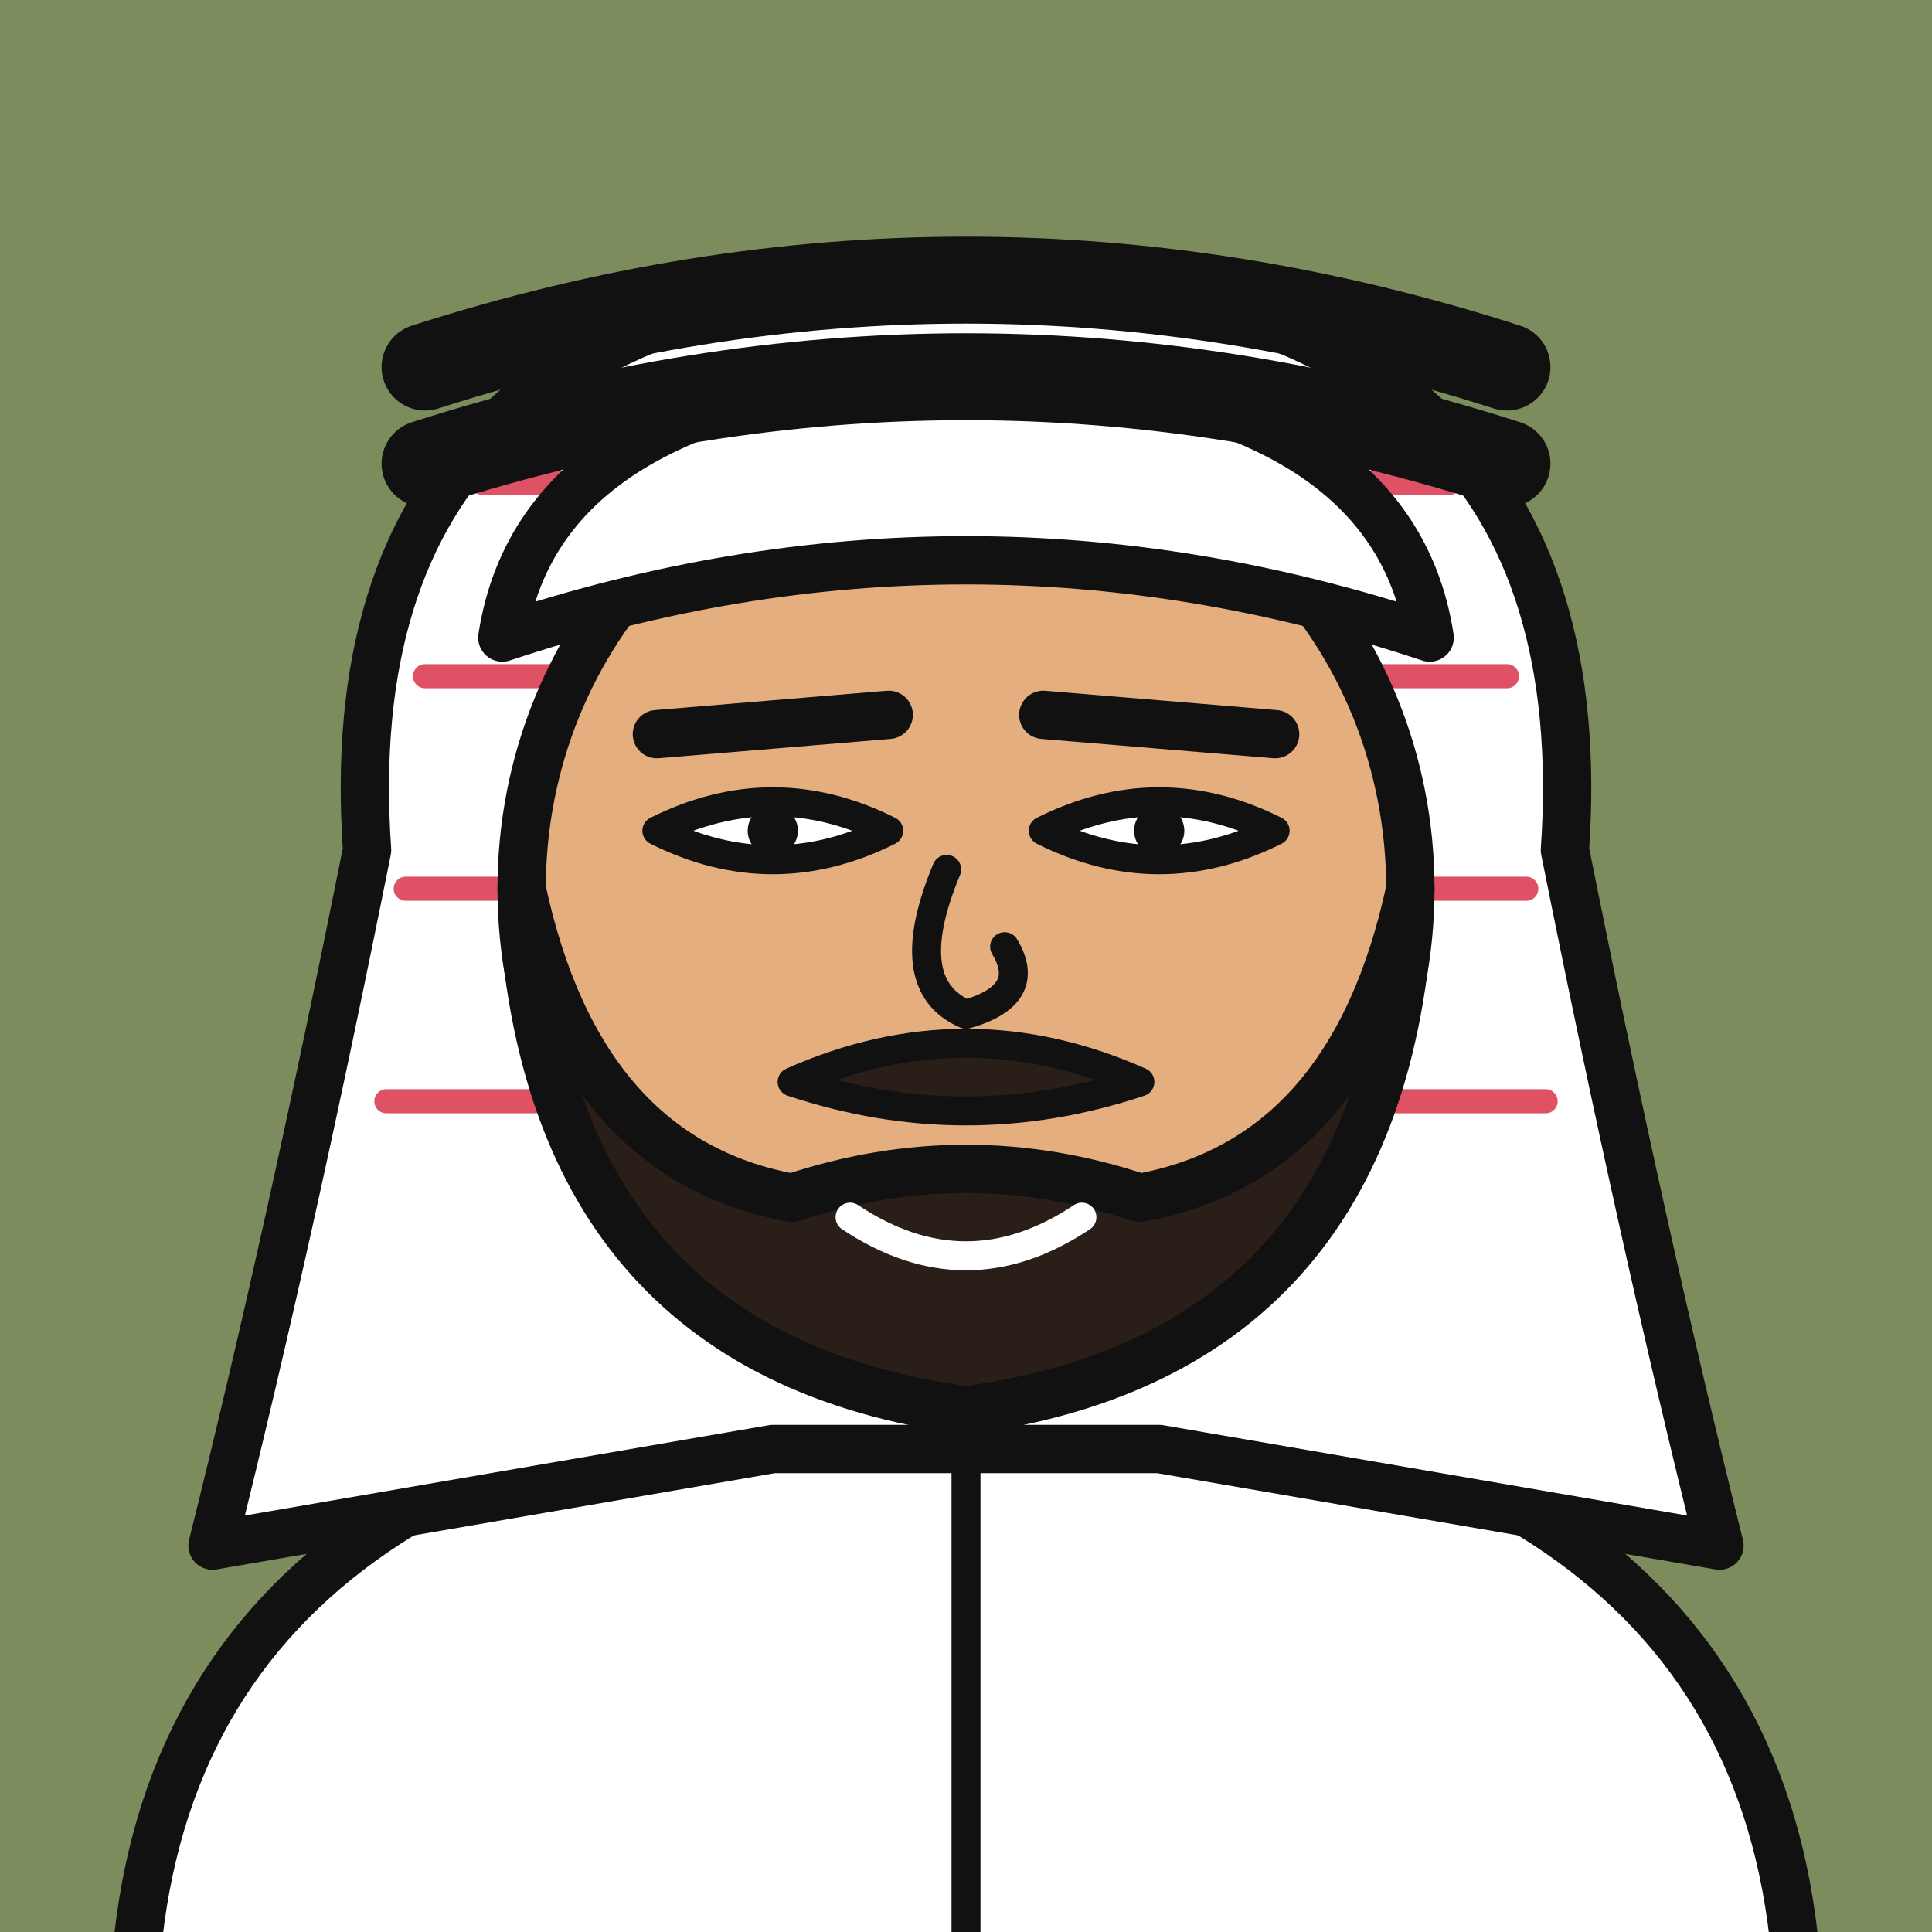
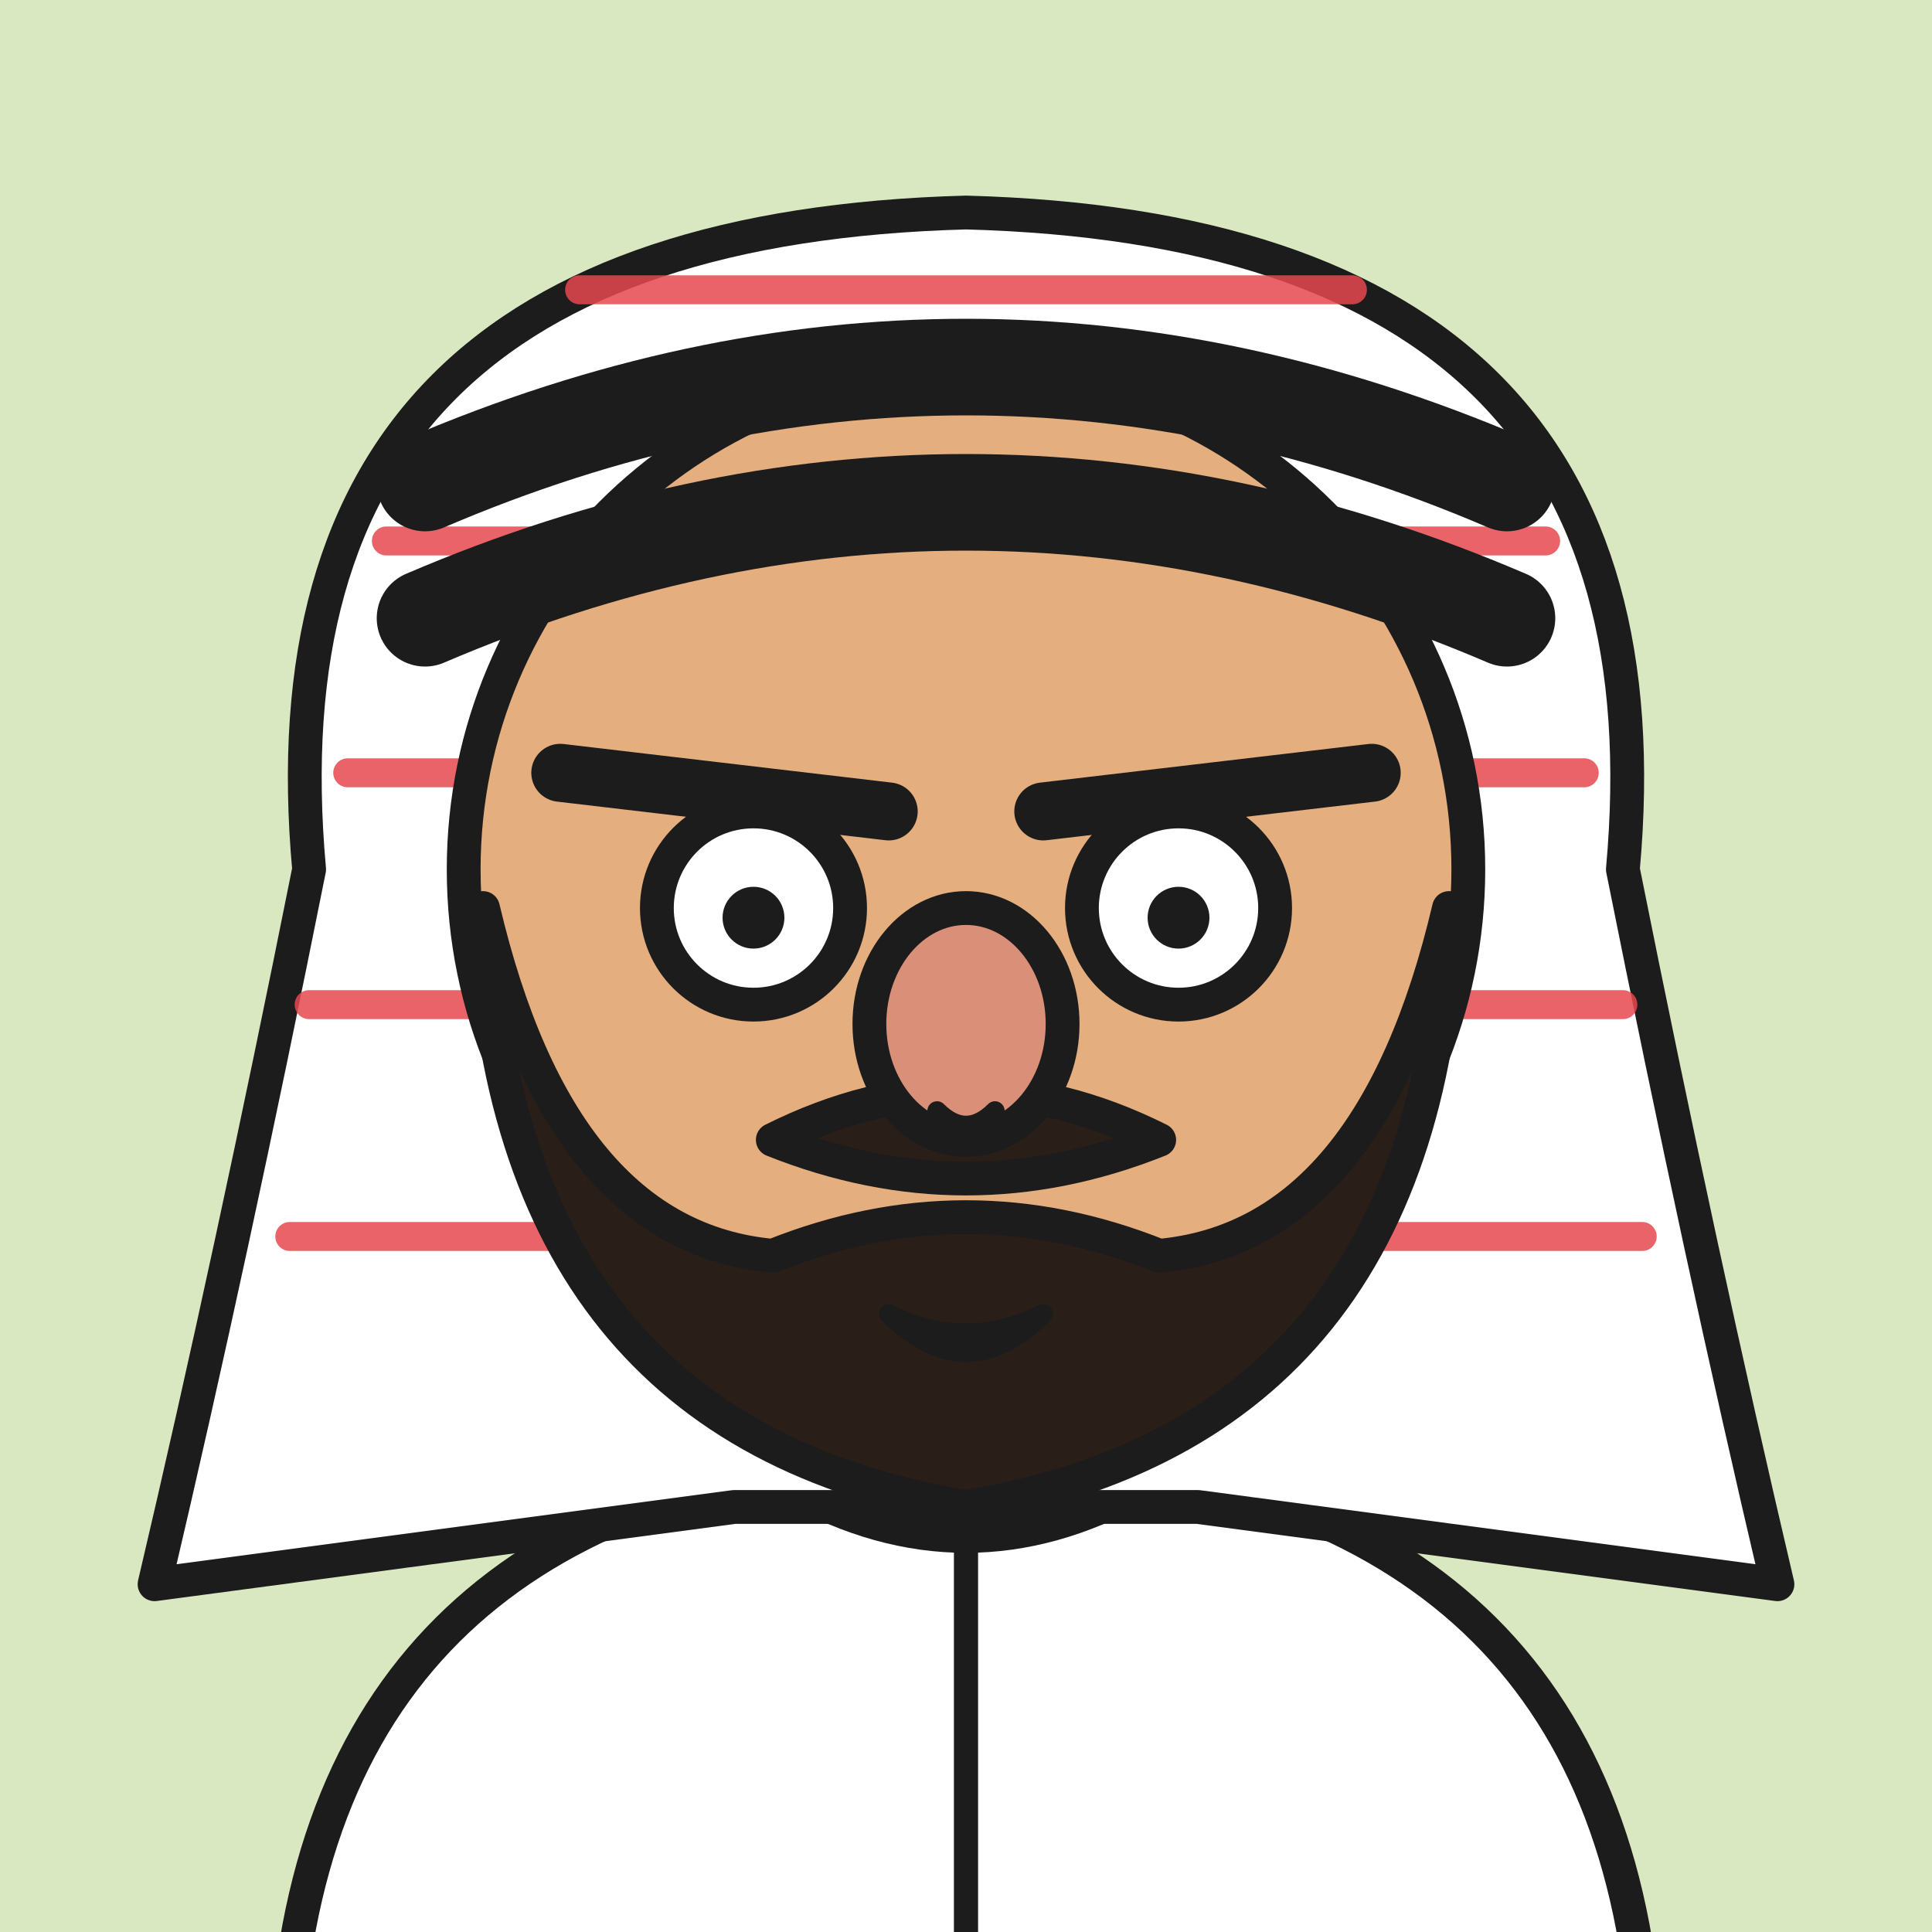
<svg xmlns="http://www.w3.org/2000/svg" viewBox="0 0 200 200" role="img" aria-label="Caricature of Mohammed bin Salman">
-   <rect width="200" height="200" fill="#7C8C5C" />
-   <g stroke="#111111" stroke-width="5" stroke-linejoin="round" stroke-linecap="round">
-     <path d="M14 204 Q18 146 100 142 Q182 146 186 204 Z" fill="#FFFFFF" />
-     <path d="M100 150 L100 204" fill="none" stroke-width="3" />
-     <path d="M86 118 L114 118 L116 142 Q100 154 84 142 Z" fill="#E5AE7E" />
-     <path d="M38 88 Q34 30 100 28 Q166 30 162 88 Q170 128 178 160 L120 150 L80 150 L22 160 Q30 128 38 88 Z" fill="#FFFFFF" />
-     <path d="M44 70 L156 70 M42 92 L158 92 M40 114 L160 114 M50 50 L150 50" fill="none" stroke="#D7263D" stroke-width="2.5" opacity="0.8" />
-     <ellipse cx="100" cy="92" rx="46" ry="48" fill="#E5AE7E" />
-     <path d="M54 92 Q56 140 100 146 Q144 140 146 92 Q140 120 118 124 Q100 118 82 124 Q60 120 54 92 Z" fill="#2A1E18" />
-     <path d="M82 112 Q100 104 118 112 Q100 118 82 112 Z" fill="#2A1E18" stroke-width="3" />
-     <path d="M52 66 Q56 40 100 38 Q144 40 148 66 Q124 58 100 58 Q76 58 52 66 Z" fill="#FFFFFF" />
-     <path d="M44 38 Q100 20 156 38" fill="none" stroke-width="9" />
-     <path d="M44 48 Q100 30 156 48" fill="none" stroke-width="9" />
-     <path d="M68 76 L92 74" stroke-width="5" />
-     <path d="M108 74 L132 76" stroke-width="5" />
-     <path d="M68 86 Q80 80 92 86 Q80 92 68 86 Z" fill="#FFFFFF" stroke-width="3" />
-     <path d="M108 86 Q120 80 132 86 Q120 92 108 86 Z" fill="#FFFFFF" stroke-width="3" />
-     <circle cx="80" cy="86" r="2.6" fill="#111111" stroke="none" />
-     <circle cx="120" cy="86" r="2.6" fill="#111111" stroke="none" />
-     <path d="M98 90 Q93 102 100 105 Q107 103 104 98" fill="none" stroke-width="3" />
-     <path d="M88 126 Q100 134 112 126" fill="none" stroke="#FFFFFF" stroke-width="3" />
+   <rect width="200" height="200" fill="#D9E8C0" stroke="none" />
+   <g stroke="#1c1c1c" stroke-width="3.5" stroke-linejoin="round" stroke-linecap="round">
+     <path d="M30 206 Q36 152 100 150 Q164 152 170 206 Z" fill="#FFFFFF" />
+     <path d="M100 158 L100 206" fill="none" stroke-width="2.5" />
+     <path d="M84 128 L116 128 L118 154 Q100 164 82 154 Z" fill="#E5AE7E" />
+     <path d="M32 90 Q26 24 100 22 Q174 24 168 90 Q176 130 184 164 L124 156 L76 156 L16 164 Q24 130 32 90 Z" fill="#FFFFFF" />
+     <path d="M40 56 L160 56 M36 80 L164 80 M32 104 L168 104 M30 128 L170 128 M60 30 L140 30" fill="none" stroke="#E5484D" stroke-width="3" opacity="0.85" />
+     <ellipse cx="100" cy="90" rx="52" ry="52" fill="#E5AE7E" />
+     <path d="M50 94 Q52 148 100 156 Q148 148 150 94 Q142 128 120 130 Q100 122 80 130 Q58 128 50 94 Z" fill="#2A1E18" />
+     <path d="M80 118 Q100 108 120 118 Q100 126 80 118 Z" fill="#2A1E18" />
+     <path d="M92 136 Q100 144 108 136 Q100 140 92 136 Z" fill="#FFFFFF" stroke-width="2" />
+     <path d="M44 50 Q100 26 156 50" fill="none" stroke-width="10" />
+     <path d="M44 64 Q100 40 156 64" fill="none" stroke-width="10" />
+     <path d="M58 80 L92 84" stroke-width="6" />
+     <path d="M108 84 L142 80" stroke-width="6" />
+     <circle cx="78" cy="94" r="10" fill="#FFFFFF" />
+     <circle cx="78" cy="95" r="3.2" fill="#1c1c1c" stroke="none" />
+     <circle cx="122" cy="94" r="10" fill="#FFFFFF" />
+     <circle cx="122" cy="95" r="3.2" fill="#1c1c1c" stroke="none" />
+     <ellipse cx="100" cy="106" rx="10" ry="12" fill="#D98F78" />
+     <path d="M97 115 Q100 118 103 115" fill="none" stroke-width="2" />
  </g>
</svg>
